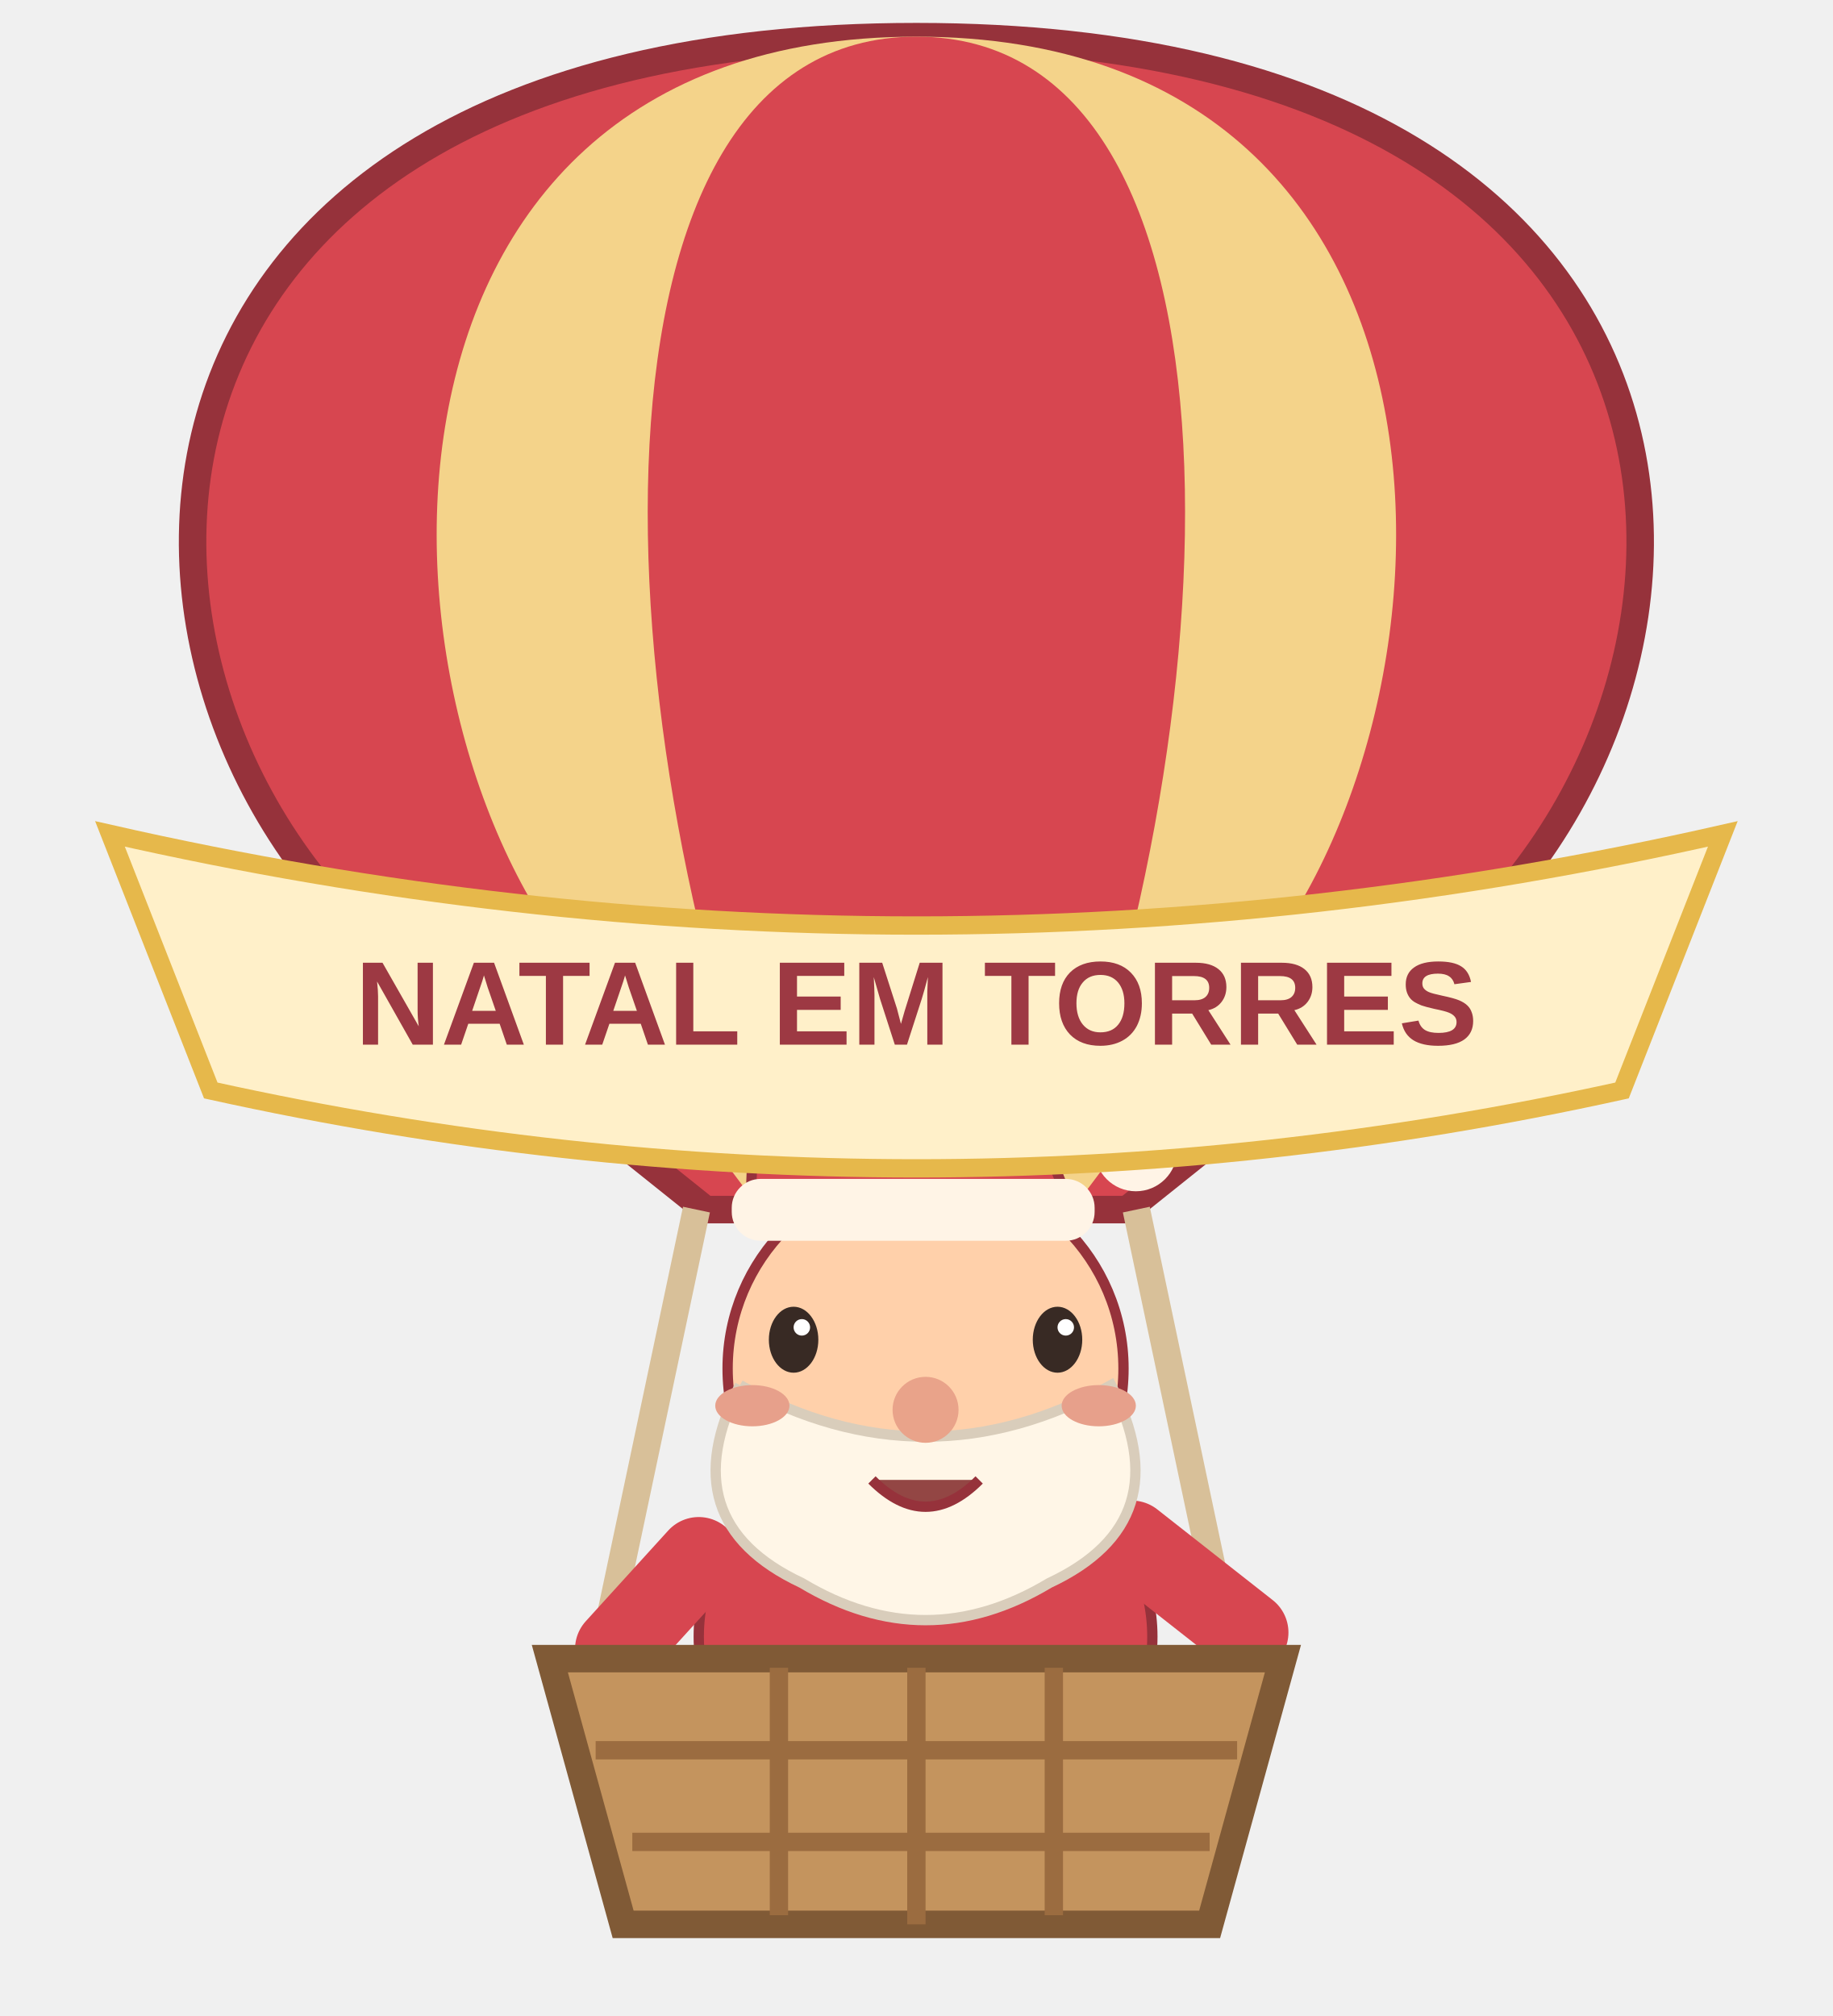
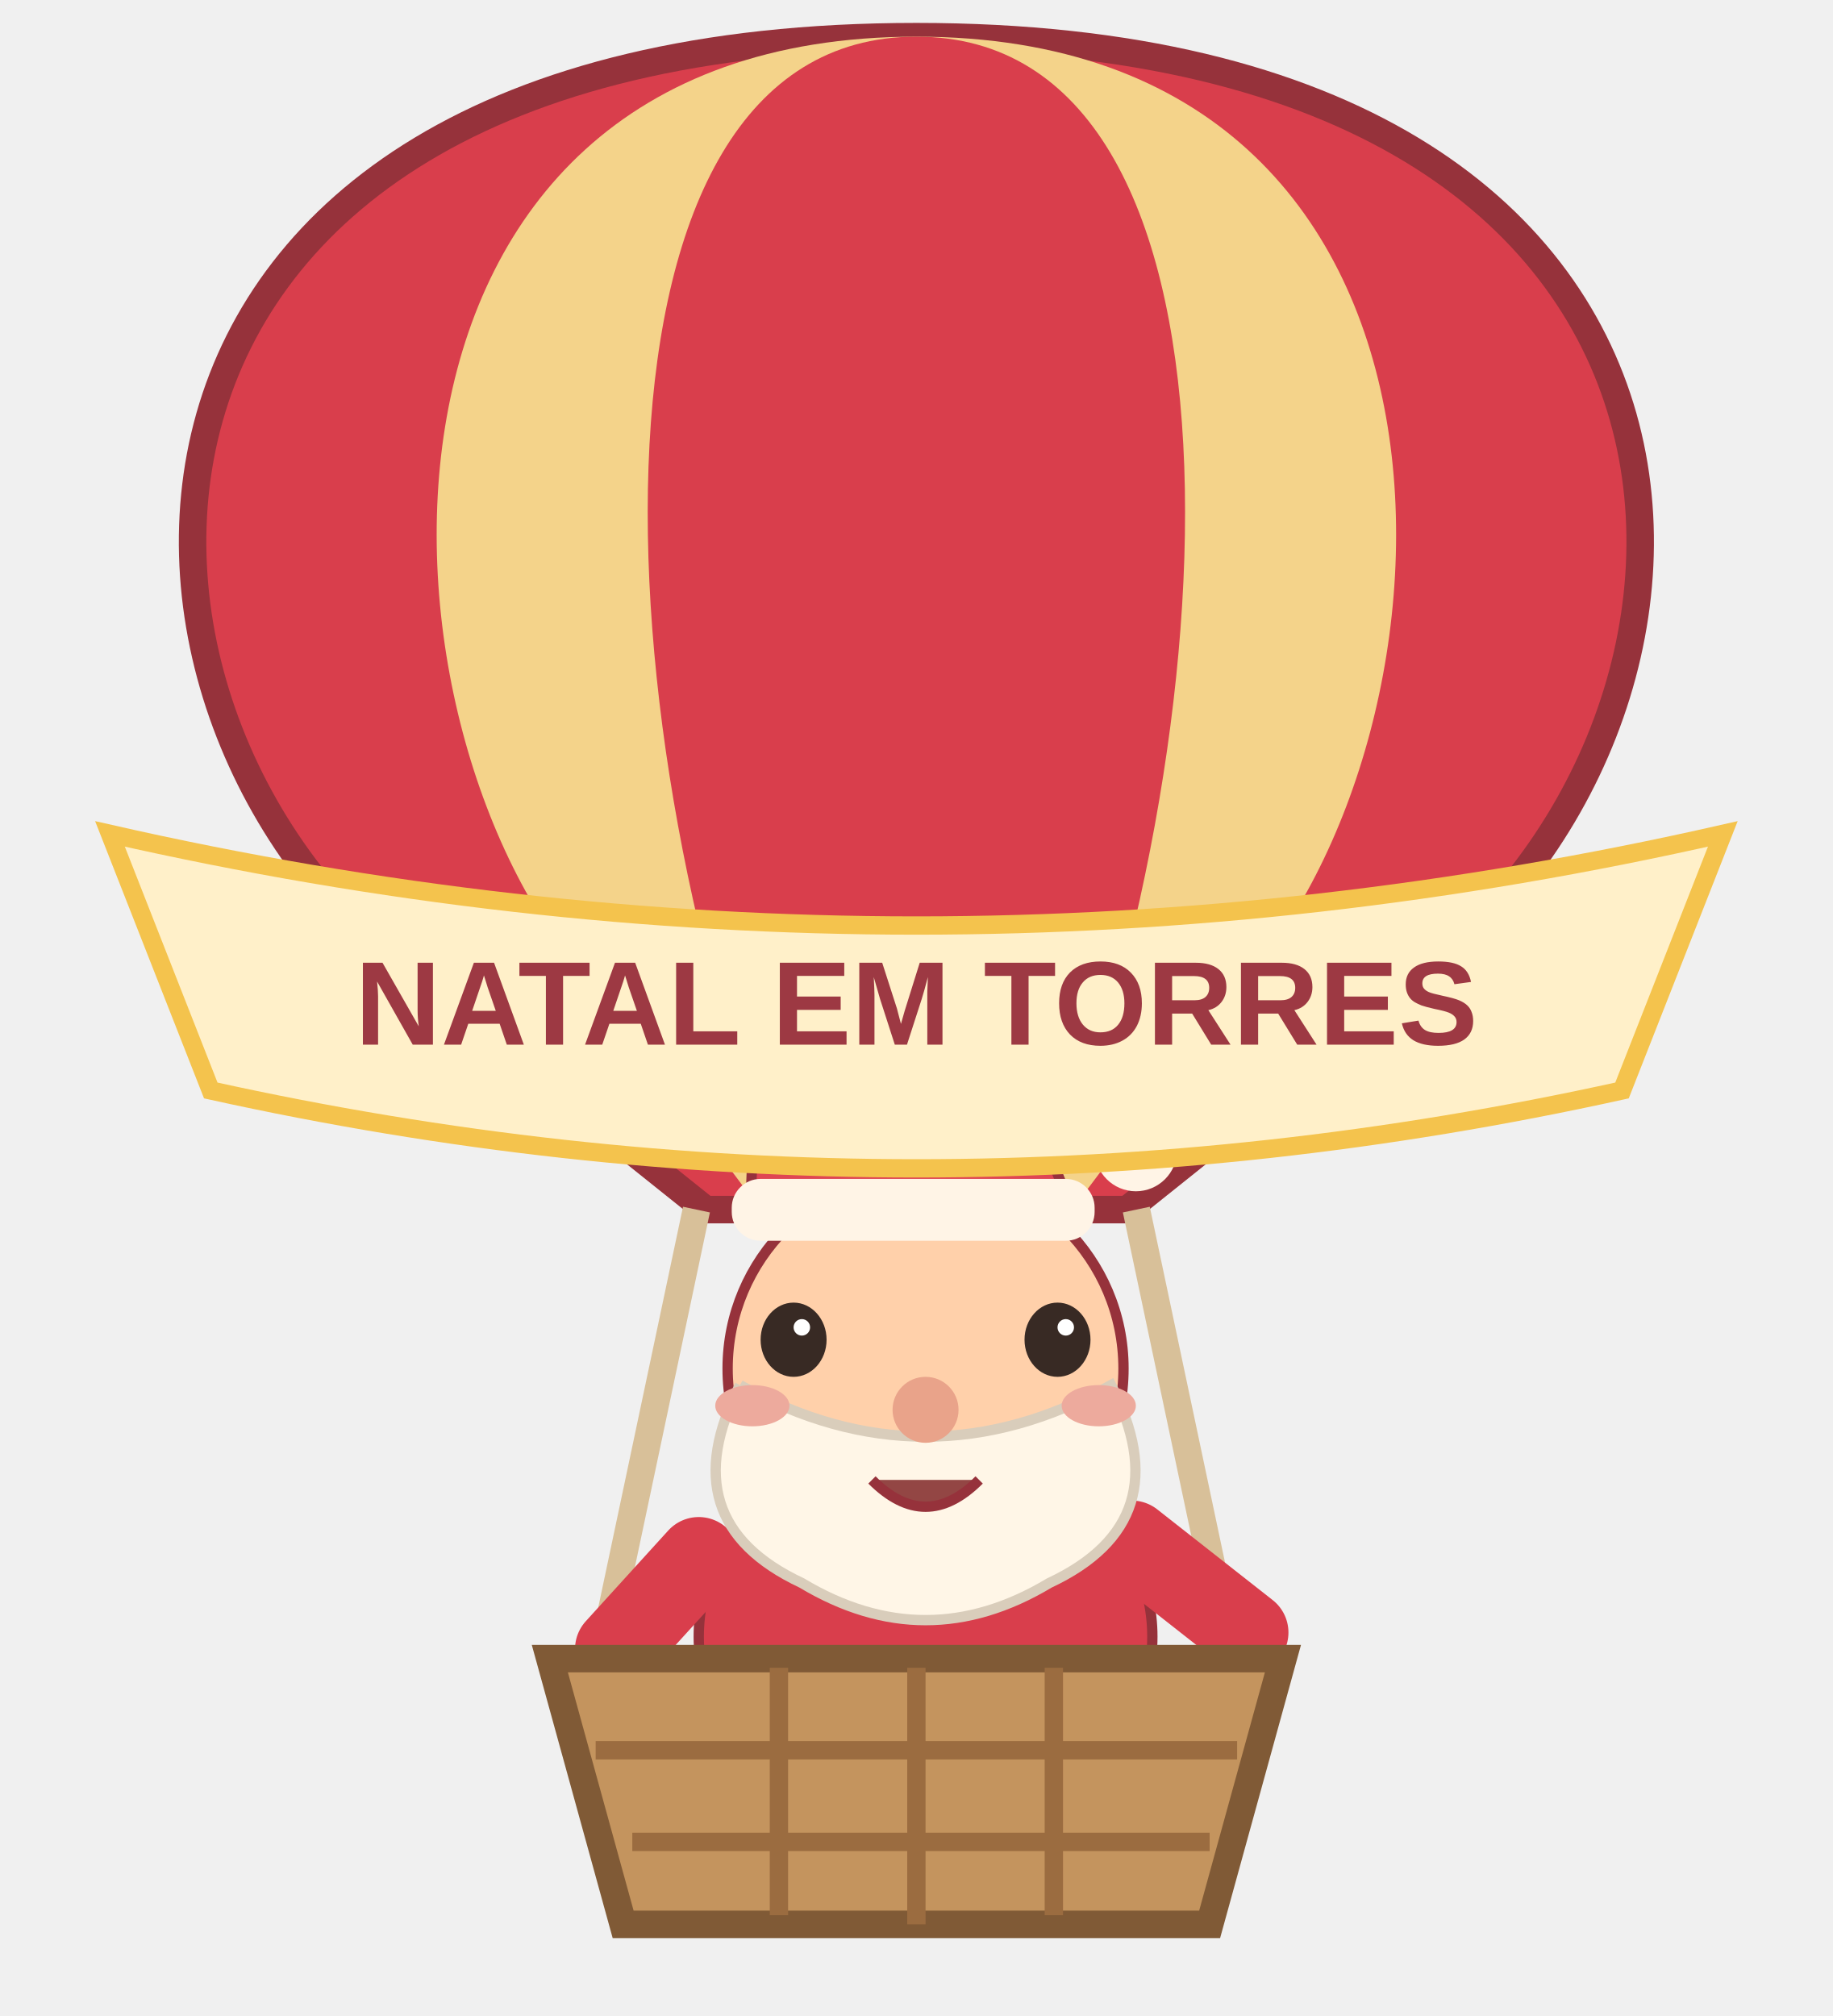
<svg xmlns="http://www.w3.org/2000/svg" viewBox="0 0 200 220">
-   <path d="M100 4C5 4 7 80 47 108L77 132H123L153 108C193 80 195 4 100 4Z" fill="#d74650" stroke="#96323b" stroke-width="3" />
+   <path d="M100 4C5 4 7 80 47 108L77 132H123L153 108C193 80 195 4 100 4Z" fill="#d93e4c" stroke="#96323b" stroke-width="3" />
  <path d="M100 4C36 4 39 80 65 108L83 132H117L135 108C161 80 164 4 100 4Z" fill="#f4d38a" />
-   <path d="M100 4C62 4 65 80 86 132H114C135 80 138 4 100 4Z" fill="#d74650" />
+   <path d="M100 4C62 4 65 80 86 132H114C135 80 138 4 100 4Z" fill="#d93e4c" />
  <path d="M76 132L65 184M124 132L135 184" stroke="#d8c099" stroke-width="3" />
  <g transform="translate(56 112) scale(.45)">
    <g stroke="#96323b" stroke-width="2.5">
      <path class="bt-step" d="M57 180H86V204H50Q43 196 57 180" fill="#26303b" />
      <path class="bt-step2" d="M115 180H143Q157 196 150 204H115Z" fill="#26303b" />
-       <ellipse cx="100" cy="148" rx="55" ry="48" fill="#d74650" />
+       <ellipse cx="100" cy="148" rx="55" ry="48" fill="#d93e4c" />
      <path d="M49 154H151V169H49Z" fill="#303039" />
-       <rect x="89" y="152" width="22" height="19" rx="3" fill="#e6b84b" />
-       <path d="M45 129L25 151" stroke="#d74650" stroke-width="20" stroke-linecap="round" />
-       <path class="bt-wave" d="M150 125L178 147" stroke="#d74650" stroke-width="20" stroke-linecap="round" />
+       <rect x="89" y="152" width="22" height="19" rx="3" fill="#f4c34d" />
+       <path d="M45 129L25 151" stroke="#d93e4c" stroke-width="20" stroke-linecap="round" />
+       <path class="bt-wave" d="M150 125L178 147" stroke="#d93e4c" stroke-width="20" stroke-linecap="round" />
      <circle cx="100" cy="83" r="48" fill="#ffd0aa" />
      <path d="M55 87Q38 120 70 135Q100 153 130 135Q162 120 145 87Q100 112 55 87" fill="#fff6e7" stroke="#d9cdbb" />
      <path d="M87 110Q100 123 113 110" fill="#934644" />
    </g>
    <g fill="#382a24">
-       <ellipse cx="68" cy="76" rx="6" ry="8" />
-       <ellipse cx="132" cy="76" rx="6" ry="8" />
+       <ellipse cx="68" cy="76" rx="8" ry="9" />
+       <ellipse cx="132" cy="76" rx="8" ry="9" />
    </g>
    <g fill="white">
      <circle cx="70" cy="73" r="2" />
      <circle cx="134" cy="73" r="2" />
    </g>
-     <g fill="#e7a08b">
+     <g fill="#edaa9d">
      <ellipse cx="58" cy="92" rx="9" ry="5" />
      <ellipse cx="142" cy="92" rx="9" ry="5" />
    </g>
    <circle cx="100" cy="93" r="8" fill="#e9a38a" />
-     <path d="M58 44Q55 8 91 6Q125 2 151 30L128 26L137 48Z" fill="#d74750" stroke="#96323d" stroke-width="2.5" />
+     <path d="M58 44Q55 8 91 6Q125 2 151 30L128 26L137 48Z" fill="#df4653" stroke="#96323d" stroke-width="2.5" />
    <circle cx="151" cy="30" r="10" fill="#fff4e6" />
    <rect x="53" y="37" width="88" height="15" rx="7" fill="#fff4e6" />
  </g>
  <path d="M60 181H140L132 210H68Z" fill="#c4945e" stroke="#805a36" stroke-width="3" />
  <path d="M65 191H135M69 201H132M85 182V209M100 182V210M115 182V209" stroke="#9b6c40" stroke-width="2" />
  <g class="bt-new-appear">
-     <path d="M12 91Q100 111 188 91L177 119Q100 136 23 119Z" fill="#fff0c9" stroke="#e6b84b" stroke-width="2" />
+     <path d="M12 91Q100 111 188 91L177 119Q100 136 23 119Z" fill="#fff0c9" stroke="#f4c34d" stroke-width="2" />
    <text x="100" y="114" text-anchor="middle" font-size="13" font-family="Arial" font-weight="bold" fill="#9d3943">NATAL EM TORRES</text>
  </g>
</svg>
